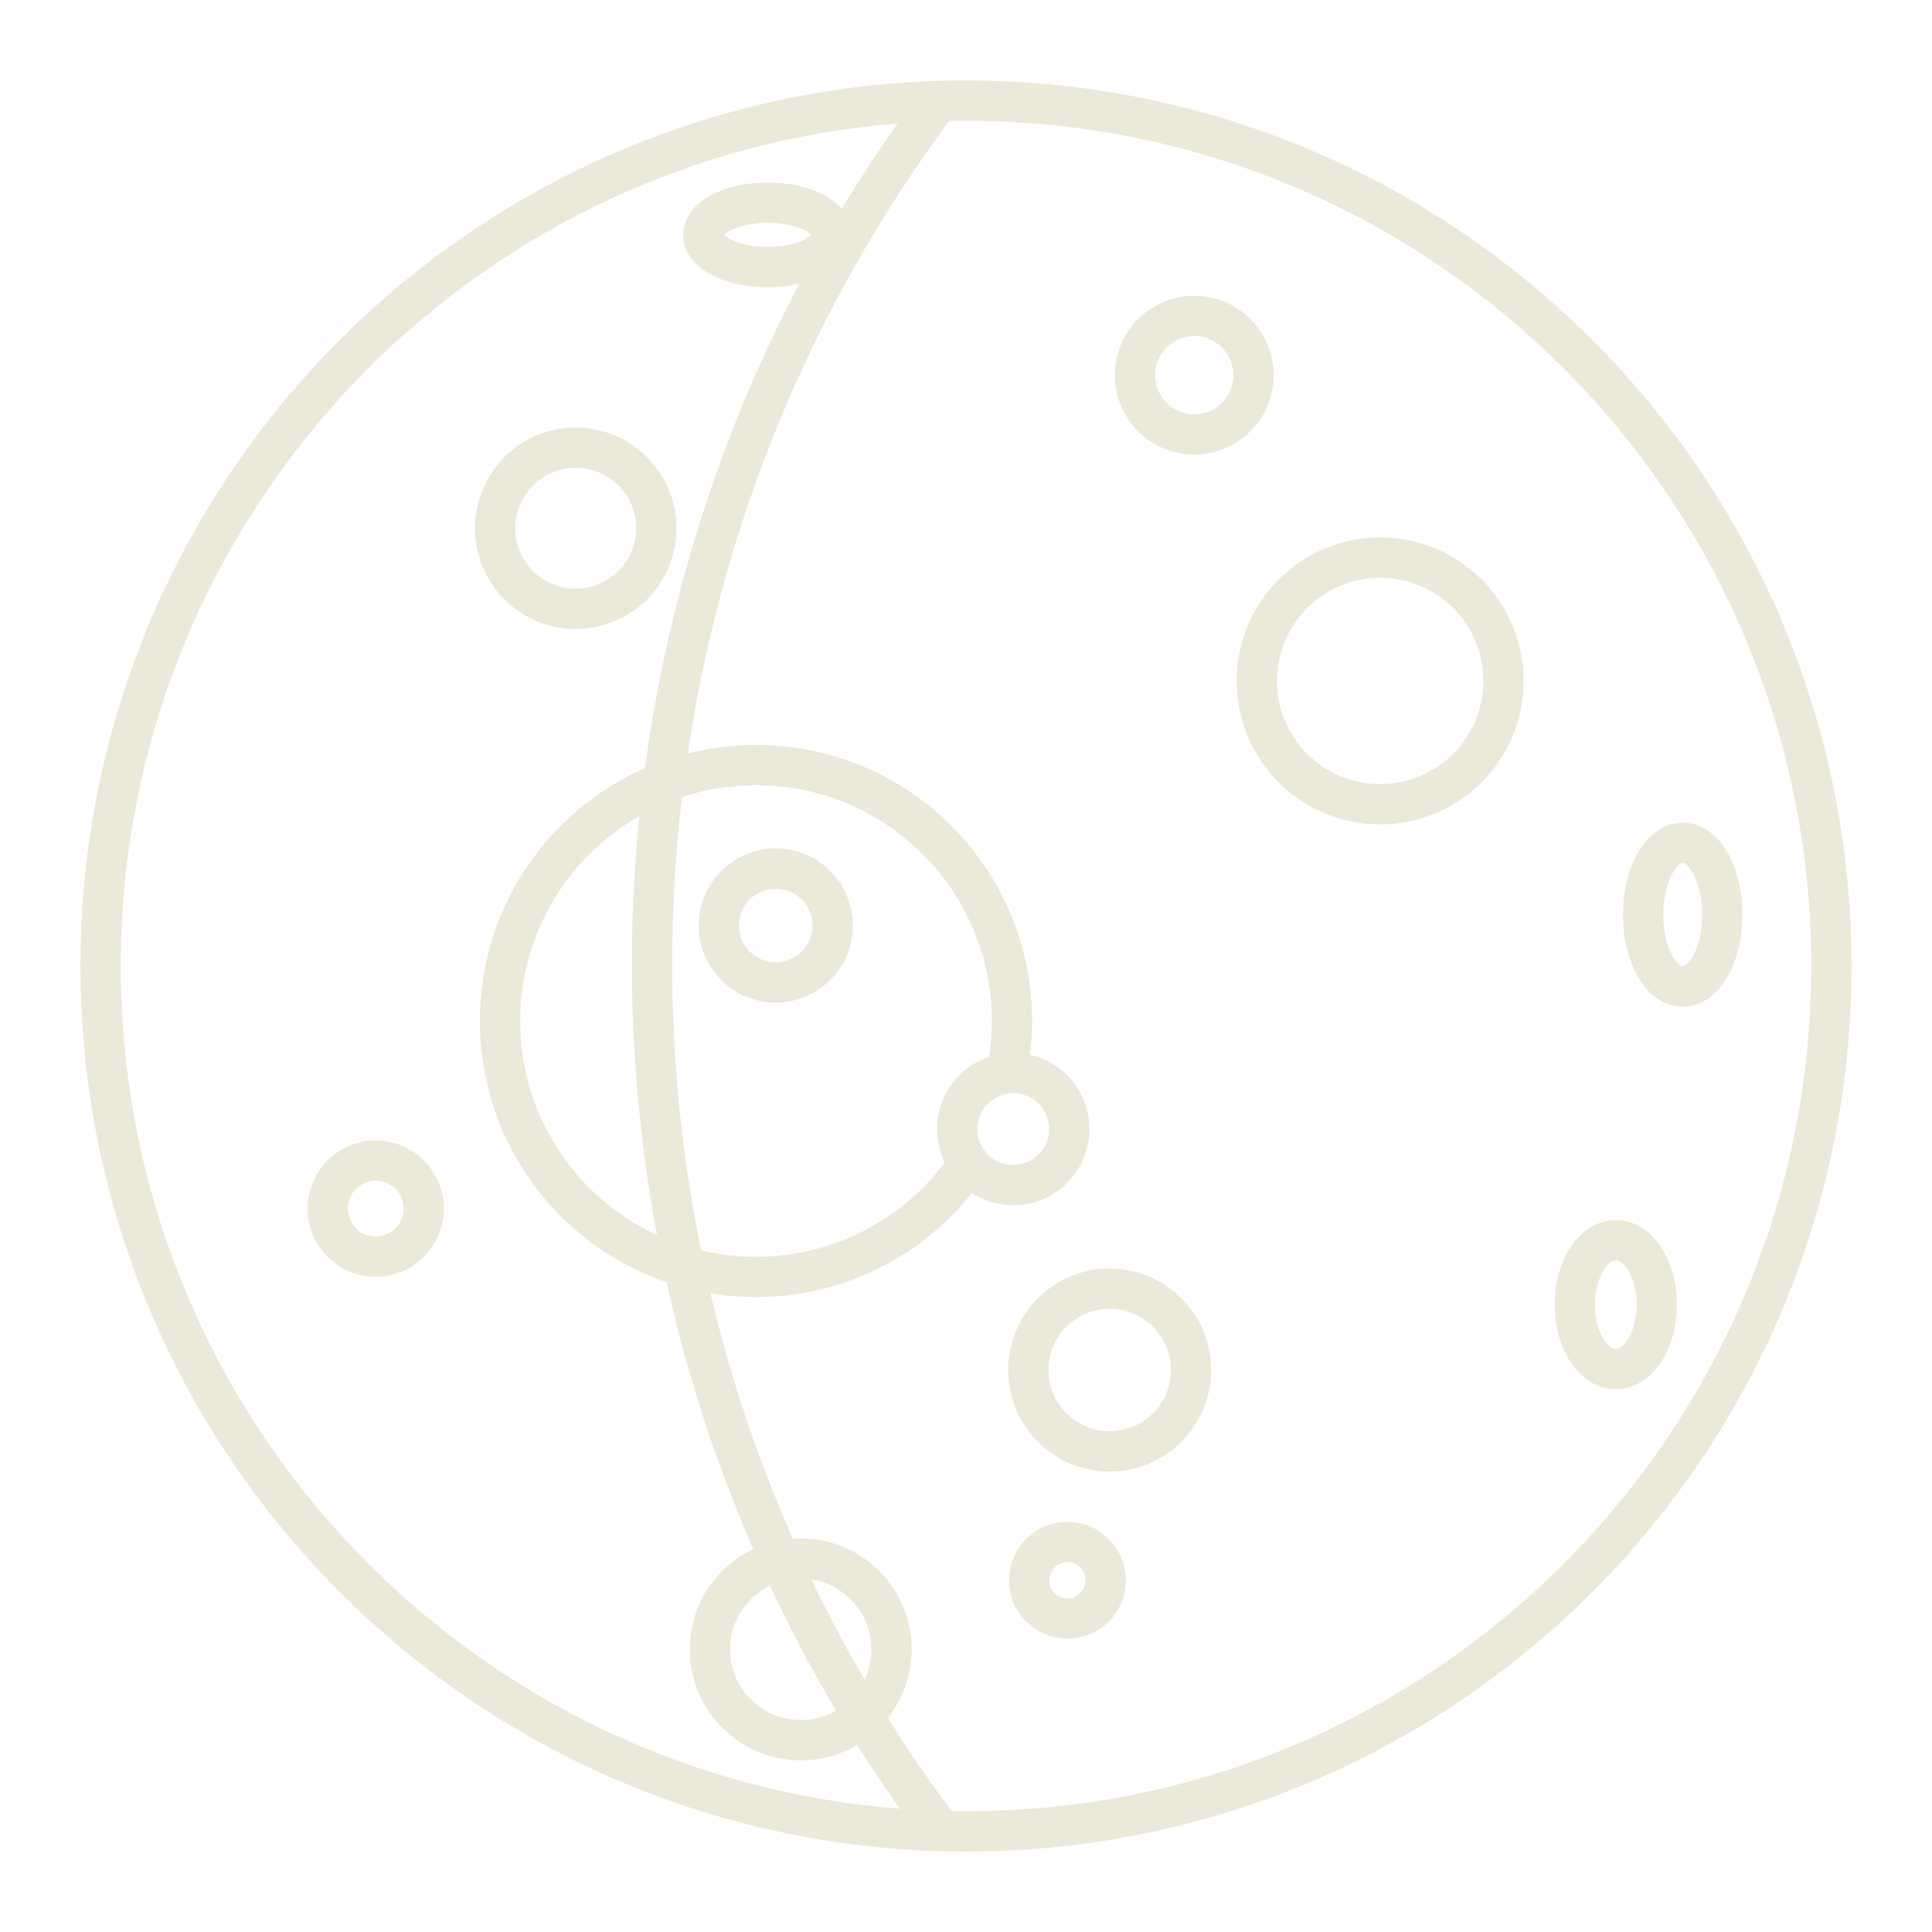
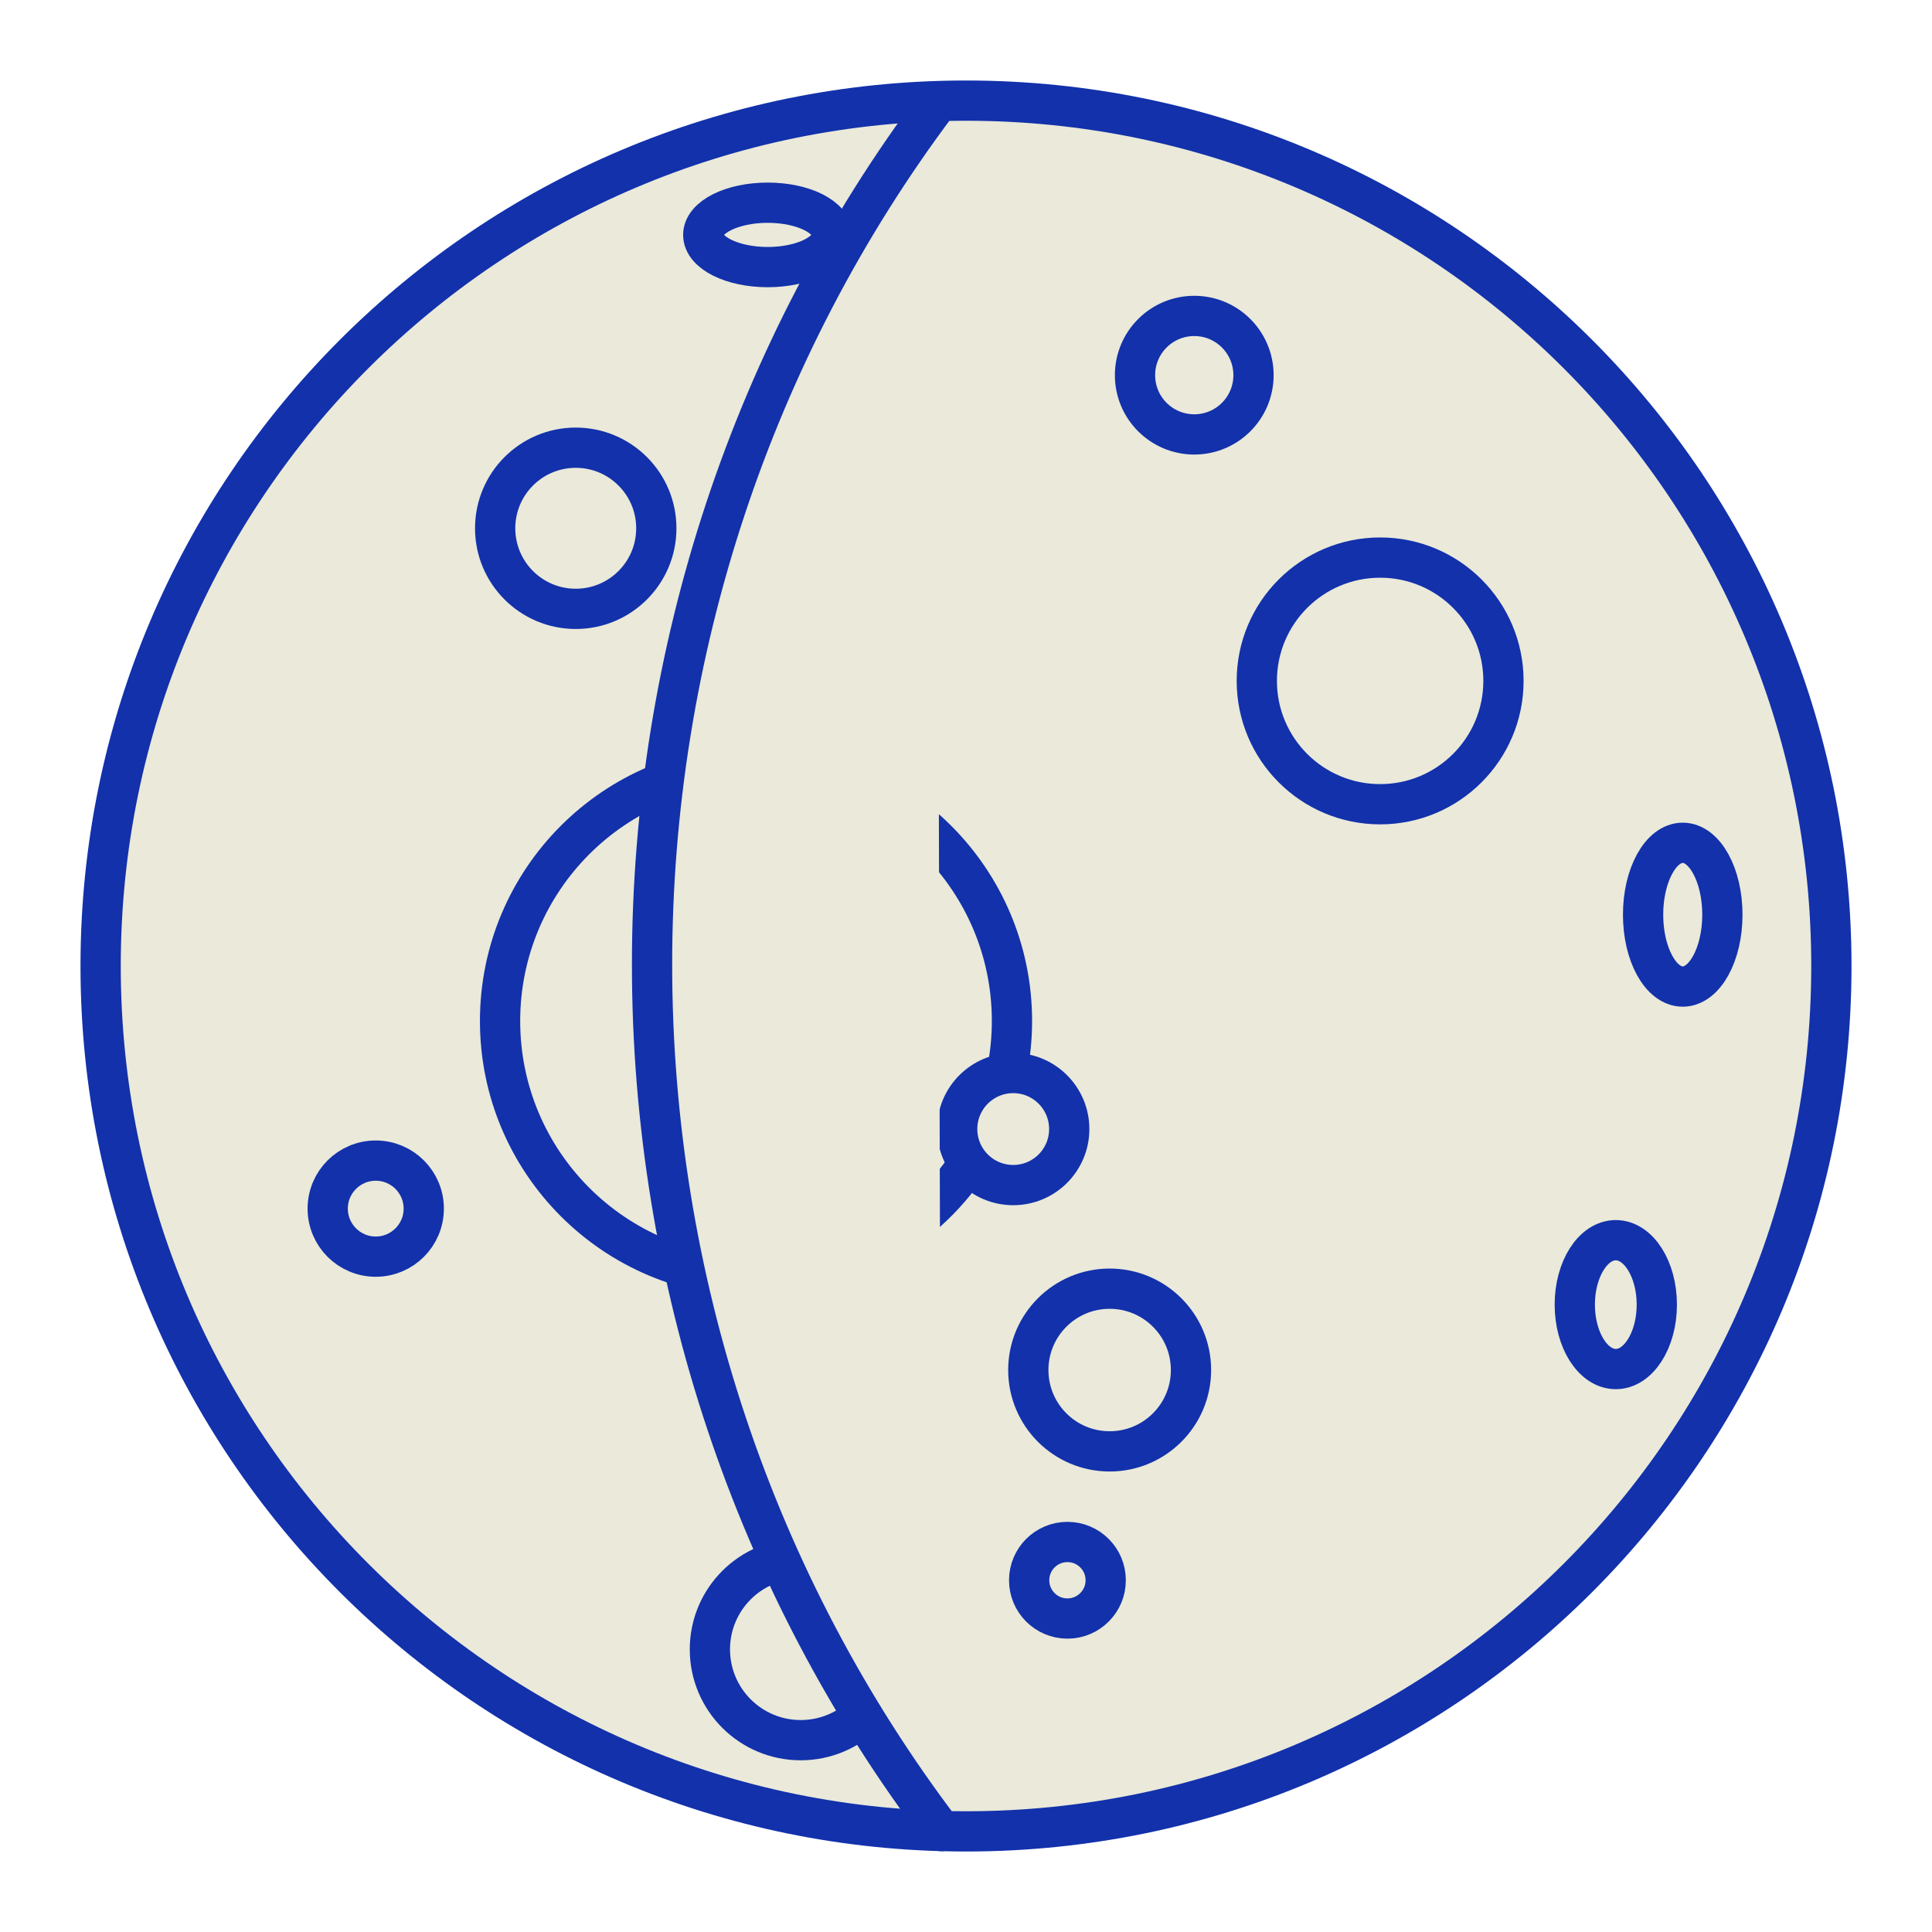
<svg xmlns="http://www.w3.org/2000/svg" width="800px" height="800px" viewBox="0 0 48 48" id="a">
  <defs>
-     <style>.r{fill:none;stroke:#eae9da;stroke-linecap:round;stroke-linejoin:round;}</style>
+     <style>.r{fill:#eae9da;stroke:#1231ab;stroke-linecap:round;stroke-linejoin:round;}</style>
  </defs>
  <g id="b">
    <circle id="c" class="r" cx="24" cy="24" r="21.5" />
    <path id="d" class="r" d="M23.941,29.086c-1.195,1.658-3.115,2.64-5.158,2.64-3.512,0-6.359-2.847-6.359-6.359s2.847-6.359,6.359-6.359,6.359,2.847,6.359,6.359h0c0,.416-.041,.832-.122,1.241" />
    <circle id="e" class="r" cx="34.289" cy="16.917" r="3.064" />
    <circle id="f" class="r" cx="14.304" cy="13.125" r="2.002" />
    <circle id="g" class="r" cx="29.671" cy="9.321" r="1.472" />
    <ellipse id="h" class="r" cx="41.807" cy="22.725" rx=".985" ry="1.786" />
    <ellipse id="i" class="r" cx="40.144" cy="32.413" rx="1.019" ry="1.601" />
    <circle id="j" class="r" cx="27.569" cy="34.038" r="2.021" />
    <circle id="k" class="r" cx="19.893" cy="40.978" r="2.256" />
    <circle id="l" class="r" cx="9.335" cy="30.028" r="1.193" />
    <ellipse id="m" class="r" cx="19.073" cy="5.836" rx="1.601" ry=".8" />
    <circle id="n" class="r" cx="26.52" cy="39.261" r=".951" />
    <circle id="o" class="r" cx="19.273" cy="22.994" r="1.414" />
    <circle id="p" class="r" cx="25.173" cy="28.051" r="1.392" />
    <path id="q" class="r" d="M23.391,45.492c-4.657-6.133-7.191-13.718-7.191-21.531,0-7.749,2.492-15.276,7.081-21.386" />
  </g>
</svg>
